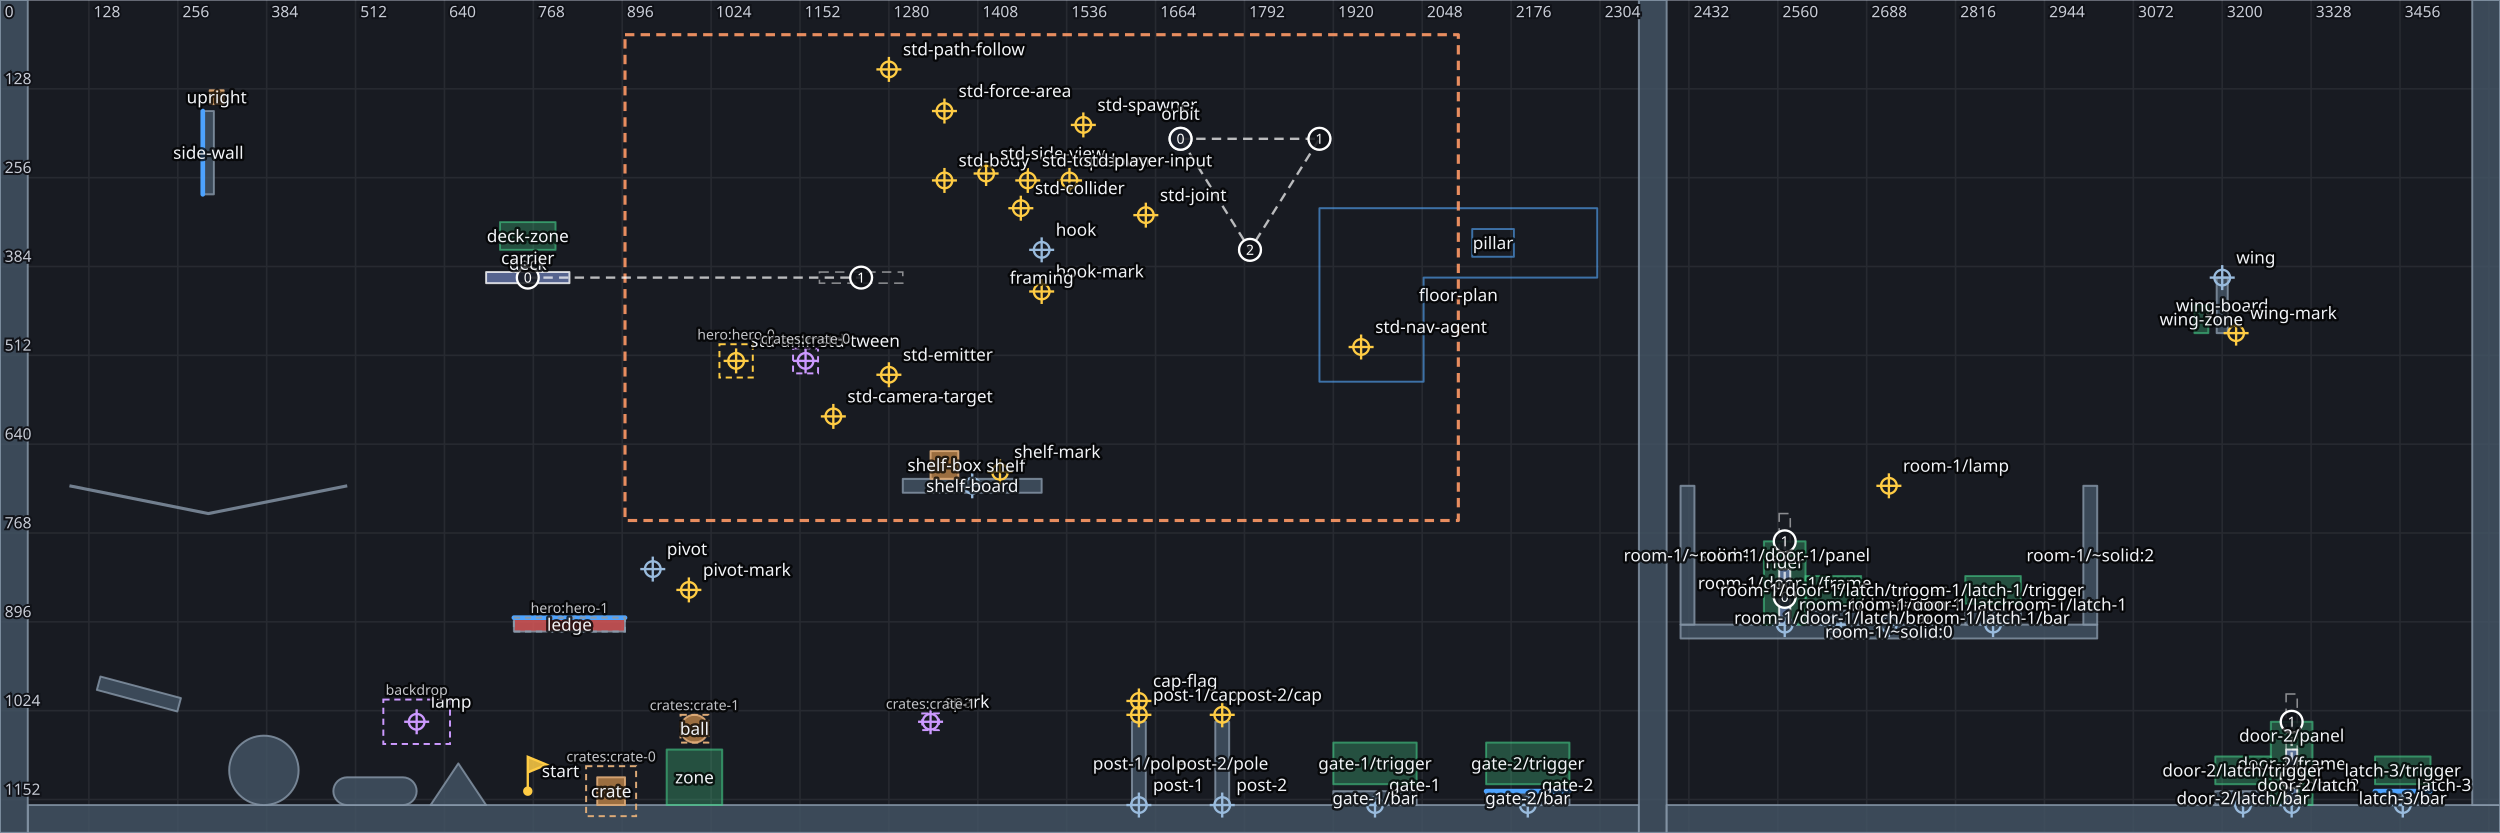
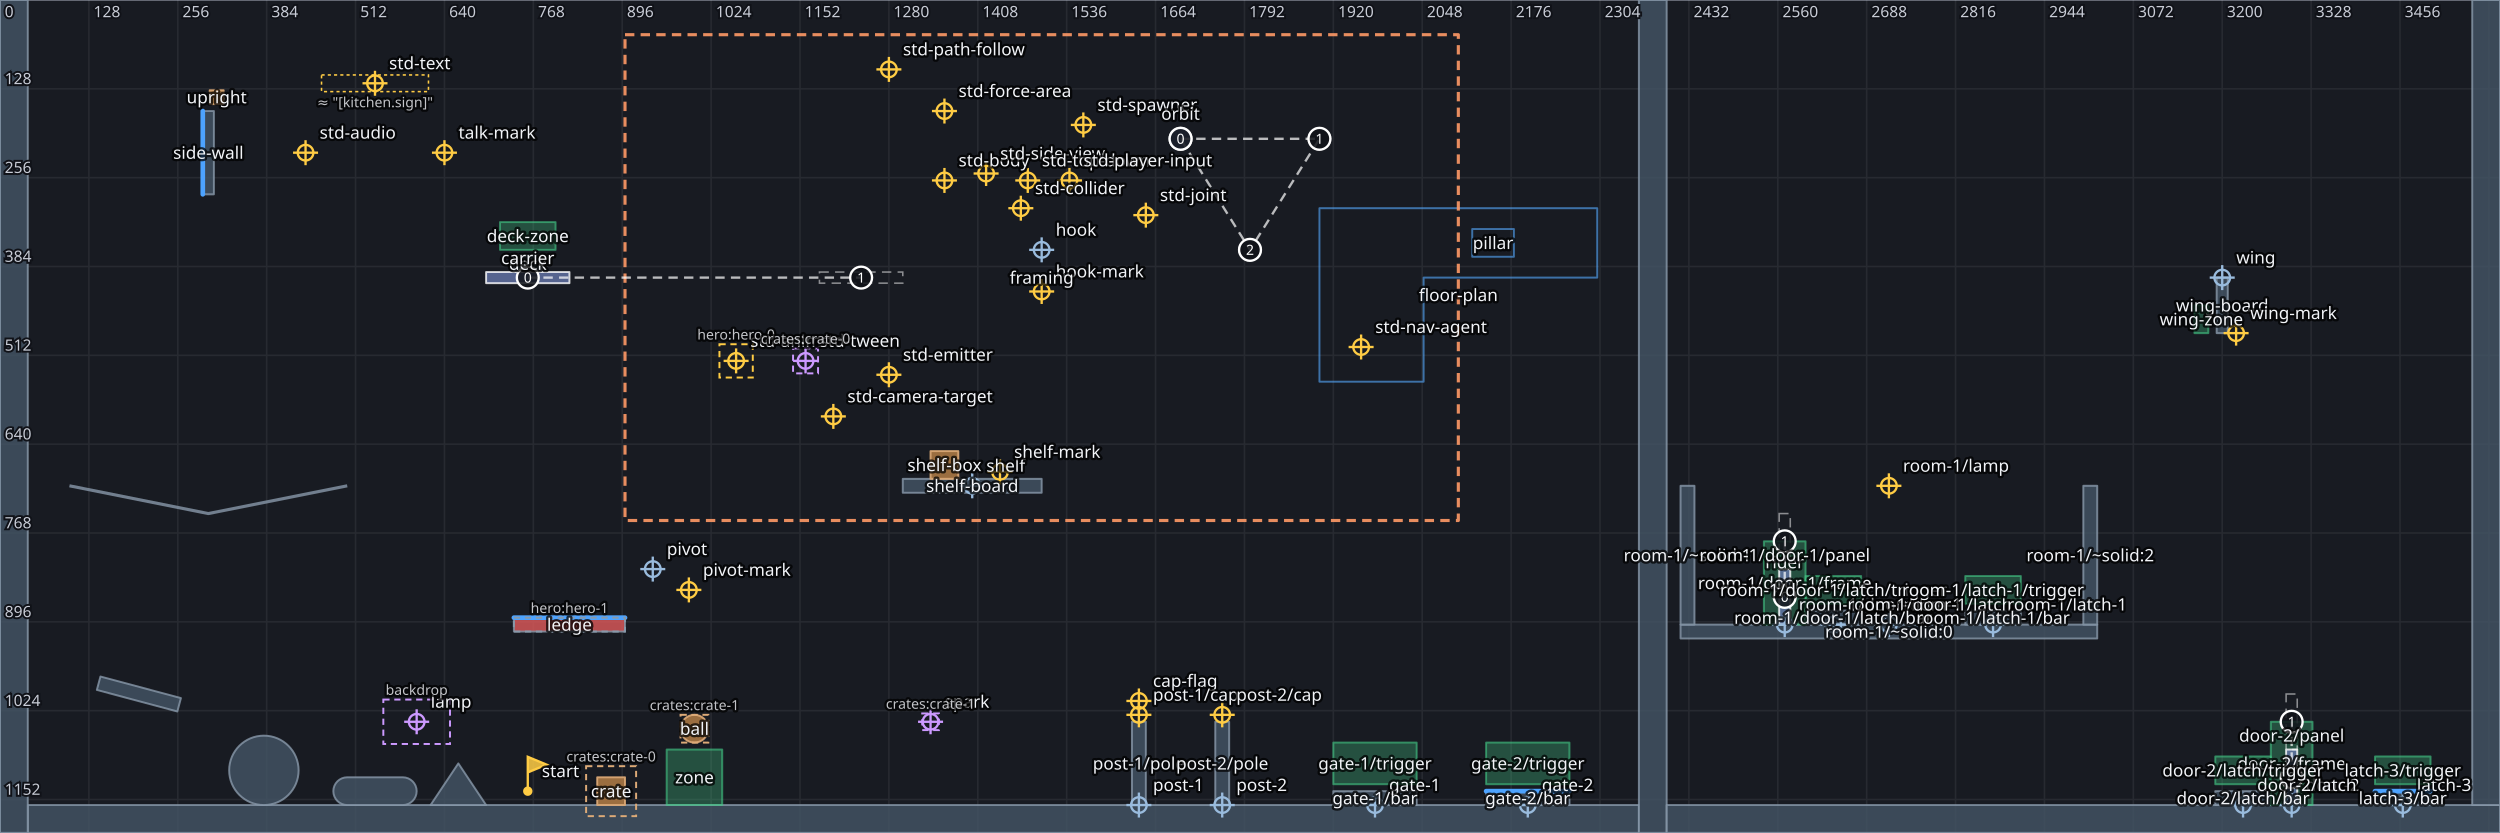
<svg xmlns="http://www.w3.org/2000/svg" width="1600" height="533" viewBox="0 0 3600 1200" preserveAspectRatio="none" font-family="Rubik, sans-serif" data-scene="kitchen-sink" data-scale="0.4444">
  <rect x="0" y="0" width="3600" height="1200" fill="#101218" />
  <rect id="bounds" x="0" y="0" width="3600" height="1200" fill="#181b22" stroke="#4a5060" stroke-width="2.25" />
  <g id="grid" fill="none" stroke-width="2.25">
    <path d="M128 0V1200M256 0V1200M384 0V1200M512 0V1200M640 0V1200M768 0V1200M896 0V1200M1024 0V1200M1152 0V1200M1280 0V1200M1408 0V1200M1536 0V1200M1664 0V1200M1792 0V1200M1920 0V1200M2048 0V1200M2176 0V1200M2304 0V1200M2432 0V1200M2560 0V1200M2688 0V1200M2816 0V1200M2944 0V1200M3072 0V1200M3200 0V1200M3328 0V1200M3456 0V1200M3584 0V1200M0 128H3600M0 256H3600M0 384H3600M0 512H3600M0 640H3600M0 768H3600M0 896H3600M0 1024H3600M0 1152H3600" stroke="#ffffff" stroke-opacity="0.07" />
    <path d="M0 0V1200M0 0H3600" stroke="#ffffff" stroke-opacity="0.25" />
  </g>
  <g id="entities">
    <path data-ref="~solid:0" data-type="solid" d="M40 1160L2360 1160L2360 1200L40 1200Z" fill="#445566" fill-opacity="0.8" stroke="#8899aa" stroke-opacity="0.8" stroke-width="2.81" stroke-linejoin="round" />
    <path data-ref="~solid:1" data-type="solid" d="M0 0L40 0L40 1200L0 1200Z" fill="#445566" fill-opacity="0.8" stroke="#8899aa" stroke-opacity="0.8" stroke-width="2.81" stroke-linejoin="round" />
    <path data-ref="~solid:2" data-type="solid" d="M2360 0L2400 0L2400 1200L2360 1200Z" fill="#445566" fill-opacity="0.8" stroke="#8899aa" stroke-opacity="0.8" stroke-width="2.81" stroke-linejoin="round" />
    <path data-ref="~solid:3" data-type="solid" d="M144.63 974.81L260.54 1005.87L255.37 1025.19L139.46 994.13Z" fill="#445566" fill-opacity="0.8" stroke="#8899aa" stroke-opacity="0.8" stroke-width="2.81" stroke-linejoin="round" />
    <path data-ref="~solid:4" data-type="solid" d="M430 1110A50 50 0 0 1 380 1160A50 50 0 0 1 330 1110A50 50 0 0 1 380 1060A50 50 0 0 1 430 1110Z" fill="#445566" fill-opacity="0.8" stroke="#8899aa" stroke-opacity="0.8" stroke-width="2.81" stroke-linejoin="round" />
    <path data-ref="~solid:5" data-type="solid" d="M580 1160L500 1160A20 20 0 0 1 480 1140A20 20 0 0 1 500 1120L580 1120A20 20 0 0 1 600 1140A20 20 0 0 1 580 1160Z" fill="#445566" fill-opacity="0.8" stroke="#8899aa" stroke-opacity="0.8" stroke-width="2.81" stroke-linejoin="round" />
    <path data-ref="~solid:6" data-type="solid" d="M620 1160L700 1160L660 1100Z" fill="#445566" fill-opacity="0.8" stroke="#8899aa" stroke-opacity="0.8" stroke-width="2.81" stroke-linejoin="round" />
    <path data-ref="~solid:7" data-type="solid" d="M100 700L300 740L500 700" fill="none" stroke="#8899aa" stroke-opacity="0.8" stroke-width="4.5" stroke-linejoin="round" />
    <path data-ref="~solid:8" data-type="solid" d="M2400 1160L3600 1160L3600 1200L2400 1200Z" fill="#445566" fill-opacity="0.8" stroke="#8899aa" stroke-opacity="0.8" stroke-width="2.81" stroke-linejoin="round" />
    <path data-ref="~solid:9" data-type="solid" d="M3560 0L3600 0L3600 1160L3560 1160Z" fill="#445566" fill-opacity="0.8" stroke="#8899aa" stroke-opacity="0.8" stroke-width="2.81" stroke-linejoin="round" />
    <path data-ref="ledge" data-type="solid" d="M740 890L900 890L900 910L740 910Z" fill="#e05a5a" fill-opacity="0.8" stroke="#8899aa" stroke-opacity="0.8" stroke-width="2.81" stroke-linejoin="round" />
    <path data-ref="deck" data-type="solid" d="M740 368L780 368L780 392L740 392Z" fill="#445566" fill-opacity="0.8" stroke="#8899aa" stroke-opacity="0.8" stroke-width="2.81" stroke-linejoin="round" />
    <path data-ref="shelf-board" data-type="solid" d="M1300 690L1500 690L1500 710L1300 710Z" fill="#445566" fill-opacity="0.8" stroke="#8899aa" stroke-opacity="0.8" stroke-width="2.81" stroke-linejoin="round" />
    <path data-ref="wing-board" data-type="solid" d="M3192 480L3192 400L3208 400L3208 480Z" fill="#445566" fill-opacity="0.8" stroke="#8899aa" stroke-opacity="0.8" stroke-width="2.81" stroke-linejoin="round" />
    <path data-ref="side-wall" data-type="solid" d="M292 160L308 160L308 280L292 280Z" fill="#445566" fill-opacity="0.8" stroke="#8899aa" stroke-opacity="0.8" stroke-width="2.81" stroke-linejoin="round" />
    <path data-ref="post-1/pole" data-type="solid" d="M1630 1040L1650 1040L1650 1160L1630 1160Z" fill="#445566" fill-opacity="0.8" stroke="#8899aa" stroke-opacity="0.8" stroke-width="2.81" stroke-linejoin="round" />
    <path data-ref="post-2/pole" data-type="solid" d="M1750 1040L1770 1040L1770 1160L1750 1160Z" fill="#445566" fill-opacity="0.8" stroke="#8899aa" stroke-opacity="0.8" stroke-width="2.81" stroke-linejoin="round" />
    <path data-ref="gate-1/bar" data-type="solid" d="M1920 1140L2040 1140L2040 1160L1920 1160Z" fill="#445566" fill-opacity="0.8" stroke="#8899aa" stroke-opacity="0.8" stroke-width="2.81" stroke-linejoin="round" />
    <path data-ref="gate-2/bar" data-type="solid" d="M2140 1140L2260 1140L2260 1160L2140 1160Z" fill="#445566" fill-opacity="0.8" stroke="#8899aa" stroke-opacity="0.8" stroke-width="2.81" stroke-linejoin="round" />
    <path data-ref="room-1/~solid:0" data-type="solid" d="M2420 900L3020 900L3020 920L2420 920Z" fill="#445566" fill-opacity="0.8" stroke="#8899aa" stroke-opacity="0.8" stroke-width="2.81" stroke-linejoin="round" />
    <path data-ref="room-1/~solid:1" data-type="solid" d="M2420 700L2440 700L2440 900L2420 900Z" fill="#445566" fill-opacity="0.8" stroke="#8899aa" stroke-opacity="0.8" stroke-width="2.81" stroke-linejoin="round" />
    <path data-ref="room-1/~solid:2" data-type="solid" d="M3000 700L3020 700L3020 900L3000 900Z" fill="#445566" fill-opacity="0.8" stroke="#8899aa" stroke-opacity="0.8" stroke-width="2.81" stroke-linejoin="round" />
    <path data-ref="room-1/door-1/latch/bar" data-type="solid" d="M2600 880L2680 880L2680 900L2600 900Z" fill="#445566" fill-opacity="0.8" stroke="#8899aa" stroke-opacity="0.8" stroke-width="2.81" stroke-linejoin="round" />
    <path data-ref="room-1/latch-1/bar" data-type="solid" d="M2830 880L2910 880L2910 900L2830 900Z" fill="#445566" fill-opacity="0.8" stroke="#8899aa" stroke-opacity="0.8" stroke-width="2.81" stroke-linejoin="round" />
    <path data-ref="door-2/latch/bar" data-type="solid" d="M3190 1140L3270 1140L3270 1160L3190 1160Z" fill="#445566" fill-opacity="0.8" stroke="#8899aa" stroke-opacity="0.8" stroke-width="2.81" stroke-linejoin="round" />
    <path data-ref="latch-3/bar" data-type="solid" d="M3420 1140L3500 1140L3500 1160L3420 1160Z" fill="#445566" fill-opacity="0.8" stroke="#8899aa" stroke-opacity="0.8" stroke-width="2.81" stroke-linejoin="round" />
    <path data-ref="zone" data-type="sensor" d="M960 1080L1040 1080L1040 1160L960 1160Z" fill="#44cc88" fill-opacity="0.3" stroke="#44cc88" stroke-opacity="0.6" stroke-width="2.81" stroke-linejoin="round" />
    <path data-ref="deck-zone" data-type="sensor" d="M720 320L800 320L800 360L720 360Z" fill="#44cc88" fill-opacity="0.3" stroke="#44cc88" stroke-opacity="0.6" stroke-width="2.81" stroke-linejoin="round" />
    <path data-ref="wing-zone" data-type="sensor" d="M3160 480L3160 440L3180 440L3180 480Z" fill="#44cc88" fill-opacity="0.3" stroke="#44cc88" stroke-opacity="0.6" stroke-width="2.81" stroke-linejoin="round" />
    <path data-ref="rider" data-type="sensor" d="M2558 800L2582 800L2582 820L2558 820Z" fill="#44cc88" fill-opacity="0.3" stroke="#44cc88" stroke-opacity="0.6" stroke-width="2.81" stroke-linejoin="round" />
    <path data-ref="gate-1/trigger" data-type="sensor" d="M1920 1070L2040 1070L2040 1130L1920 1130Z" fill="#44cc88" fill-opacity="0.3" stroke="#44cc88" stroke-opacity="0.6" stroke-width="2.81" stroke-linejoin="round" />
    <path data-ref="gate-2/trigger" data-type="sensor" d="M2140 1070L2260 1070L2260 1130L2140 1130Z" fill="#44cc88" fill-opacity="0.3" stroke="#44cc88" stroke-opacity="0.6" stroke-width="2.81" stroke-linejoin="round" />
    <path data-ref="room-1/door-1/frame" data-type="sensor" d="M2540 780L2600 780L2600 900L2540 900Z" fill="#44cc88" fill-opacity="0.3" stroke="#44cc88" stroke-opacity="0.6" stroke-width="2.81" stroke-linejoin="round" />
    <path data-ref="room-1/door-1/latch/trigger" data-type="sensor" d="M2600 830L2680 830L2680 870L2600 870Z" fill="#44cc88" fill-opacity="0.3" stroke="#44cc88" stroke-opacity="0.6" stroke-width="2.81" stroke-linejoin="round" />
    <path data-ref="room-1/latch-1/trigger" data-type="sensor" d="M2830 830L2910 830L2910 870L2830 870Z" fill="#44cc88" fill-opacity="0.3" stroke="#44cc88" stroke-opacity="0.6" stroke-width="2.81" stroke-linejoin="round" />
    <path data-ref="door-2/frame" data-type="sensor" d="M3270 1040L3330 1040L3330 1160L3270 1160Z" fill="#44cc88" fill-opacity="0.3" stroke="#44cc88" stroke-opacity="0.6" stroke-width="2.81" stroke-linejoin="round" />
    <path data-ref="door-2/latch/trigger" data-type="sensor" d="M3190 1090L3270 1090L3270 1130L3190 1130Z" fill="#44cc88" fill-opacity="0.3" stroke="#44cc88" stroke-opacity="0.6" stroke-width="2.81" stroke-linejoin="round" />
    <path data-ref="latch-3/trigger" data-type="sensor" d="M3420 1090L3500 1090L3500 1130L3420 1130Z" fill="#44cc88" fill-opacity="0.3" stroke="#44cc88" stroke-opacity="0.6" stroke-width="2.81" stroke-linejoin="round" />
    <path data-ref="crate" data-type="prop" d="M860 1120L900 1120L900 1160L860 1160Z" fill="#aa7744" fill-opacity="0.9" stroke="#ddaa77" stroke-opacity="0.9" stroke-width="2.81" stroke-linejoin="round" />
    <path data-ref="ball" data-type="prop" d="M1020 1050A20 20 0 0 1 1000 1070A20 20 0 0 1 980 1050A20 20 0 0 1 1000 1030A20 20 0 0 1 1020 1050Z" fill="#aa7744" fill-opacity="0.9" stroke="#ddaa77" stroke-opacity="0.9" stroke-width="2.81" stroke-linejoin="round" />
    <path data-ref="shelf-box" data-type="prop" d="M1340 650L1380 650L1380 690L1340 690Z" fill="#aa7744" fill-opacity="0.9" stroke="#ddaa77" stroke-opacity="0.9" stroke-width="2.81" stroke-linejoin="round" />
    <path data-ref="upright" data-type="prop" d="M302 130L322 130L322 150L302 150Z" fill="#aa7744" fill-opacity="0.9" stroke="#ddaa77" stroke-opacity="0.9" stroke-width="2.81" stroke-linejoin="round" />
    <path data-ref="carrier" data-type="follower" d="M700 392L820 392L820 408L700 408Z" fill="#6677aa" fill-opacity="0.8" stroke="#ffffff" stroke-opacity="0.8" stroke-width="2.81" stroke-linejoin="round" />
    <path data-ref="orbit" data-type="follower" d="M1716 200A16 16 0 0 1 1700 216A16 16 0 0 1 1684 200A16 16 0 0 1 1700 184A16 16 0 0 1 1716 200Z" fill="#6677aa" fill-opacity="0.8" stroke="#ffffff" stroke-opacity="0.8" stroke-width="2.81" stroke-linejoin="round" />
    <path data-ref="room-1/door-1/panel" data-type="follower" d="M2562 820L2578 820L2578 900L2562 900Z" fill="#6677aa" fill-opacity="0.8" stroke="#ffffff" stroke-opacity="0.8" stroke-width="2.81" stroke-linejoin="round" />
    <path data-ref="door-2/panel" data-type="follower" d="M3292 1080L3308 1080L3308 1160L3292 1160Z" fill="#6677aa" fill-opacity="0.8" stroke="#ffffff" stroke-opacity="0.8" stroke-width="2.81" stroke-linejoin="round" />
    <path data-ref="floor-plan" data-type="nav" d="M1900 300L2300 300L2300 400L2050 400L2050 550L1900 550Z" fill="none" stroke="#55aaff" stroke-opacity="0.6" stroke-width="2.81" stroke-linejoin="round" />
    <path data-ref="pillar" data-type="nav" d="M2120 330L2180 330L2180 370L2120 370Z" fill="none" stroke="#55aaff" stroke-opacity="0.6" stroke-width="2.81" stroke-linejoin="round" />
    <path data-ref="framing" data-type="camera-region" stroke-dasharray="13.5 9" d="M900 50L2100 50L2100 750L900 750Z" fill="none" stroke="#ff9966" stroke-opacity="0.9" stroke-width="4.5" stroke-linejoin="round" />
    <g data-ref="shelf" data-type="node" class="marker" fill="none" stroke="#99bbdd" stroke-width="3.38">
      <circle cx="1400" cy="700" r="11.25" />
      <path d="M1382 700H1418M1400 682V718" />
    </g>
    <g data-ref="wing" data-type="node" class="marker" fill="none" stroke="#99bbdd" stroke-width="3.38">
      <circle cx="3200" cy="400" r="11.25" />
      <path d="M3182 400H3218M3200 382V418" />
    </g>
    <g data-ref="pivot" data-type="node" class="marker" fill="none" stroke="#99bbdd" stroke-width="3.38">
      <circle cx="940" cy="820" r="11.25" />
      <path d="M922 820H958M940 802V838" />
    </g>
    <g data-ref="hook" data-type="node" class="marker" fill="none" stroke="#99bbdd" stroke-width="3.38">
      <circle cx="1500" cy="360" r="11.25" />
      <path d="M1482 360H1518M1500 342V378" />
    </g>
    <g data-ref="post-1" data-type="node" class="marker" fill="none" stroke="#99bbdd" stroke-width="3.38">
      <circle cx="1640" cy="1160" r="11.25" />
      <path d="M1622 1160H1658M1640 1142V1178" />
    </g>
    <g data-ref="post-2" data-type="node" class="marker" fill="none" stroke="#99bbdd" stroke-width="3.38">
      <circle cx="1760" cy="1160" r="11.25" />
      <path d="M1742 1160H1778M1760 1142V1178" />
    </g>
    <g data-ref="gate-1" data-type="node" class="marker" fill="none" stroke="#99bbdd" stroke-width="3.38">
      <circle cx="1980" cy="1160" r="11.25" />
      <path d="M1962 1160H1998M1980 1142V1178" />
    </g>
    <g data-ref="gate-2" data-type="node" class="marker" fill="none" stroke="#99bbdd" stroke-width="3.38">
      <circle cx="2200" cy="1160" r="11.25" />
      <path d="M2182 1160H2218M2200 1142V1178" />
    </g>
    <g data-ref="room-1" data-type="node" class="marker" fill="none" stroke="#99bbdd" stroke-width="3.38">
      <circle cx="2720" cy="900" r="11.25" />
      <path d="M2702 900H2738M2720 882V918" />
    </g>
    <g data-ref="room-1/door-1" data-type="node" class="marker" fill="none" stroke="#99bbdd" stroke-width="3.38">
      <circle cx="2570" cy="900" r="11.25" />
      <path d="M2552 900H2588M2570 882V918" />
    </g>
    <g data-ref="room-1/door-1/latch" data-type="node" class="marker" fill="none" stroke="#99bbdd" stroke-width="3.38">
      <circle cx="2640" cy="900" r="11.25" />
      <path d="M2622 900H2658M2640 882V918" />
    </g>
    <g data-ref="room-1/latch-1" data-type="node" class="marker" fill="none" stroke="#99bbdd" stroke-width="3.38">
      <circle cx="2870" cy="900" r="11.25" />
      <path d="M2852 900H2888M2870 882V918" />
    </g>
    <g data-ref="door-2" data-type="node" class="marker" fill="none" stroke="#99bbdd" stroke-width="3.38">
      <circle cx="3300" cy="1160" r="11.25" />
      <path d="M3282 1160H3318M3300 1142V1178" />
    </g>
    <g data-ref="door-2/latch" data-type="node" class="marker" fill="none" stroke="#99bbdd" stroke-width="3.38">
      <circle cx="3230" cy="1160" r="11.25" />
      <path d="M3212 1160H3248M3230 1142V1178" />
    </g>
    <g data-ref="latch-3" data-type="node" class="marker" fill="none" stroke="#99bbdd" stroke-width="3.38">
      <circle cx="3460" cy="1160" r="11.25" />
      <path d="M3442 1160H3478M3460 1142V1178" />
    </g>
    <g data-ref="start" data-type="marker" class="spawn">
      <path d="M760 1140V1090.5L787 1101.75L760 1113" fill="#ffcc44" fill-opacity="0.85" stroke="#ffcc44" stroke-width="3.38" />
      <circle cx="760" cy="1140" r="6.75" fill="#ffcc44" />
    </g>
    <g data-ref="shelf-mark" data-type="marker" class="marker" fill="none" stroke="#ffcc44" stroke-width="3.38">
      <circle cx="1440" cy="680" r="11.25" />
      <path d="M1422 680H1458M1440 662V698" />
    </g>
    <g data-ref="wing-mark" data-type="marker" class="marker" fill="none" stroke="#ffcc44" stroke-width="3.38">
      <circle cx="3220" cy="480" r="11.25" />
      <path d="M3202 480H3238M3220 462V498" />
    </g>
    <g data-ref="std-collider" data-type="marker" class="marker" fill="none" stroke="#ffcc44" stroke-width="3.38">
      <circle cx="1470" cy="300" r="11.25" />
      <path d="M1452 300H1488M1470 282V318" />
    </g>
    <g data-ref="std-body" data-type="marker" class="marker" fill="none" stroke="#ffcc44" stroke-width="3.38">
      <circle cx="1360" cy="260" r="11.25" />
      <path d="M1342 260H1378M1360 242V278" />
    </g>
    <g data-ref="std-side-view" data-type="marker" class="marker" fill="none" stroke="#ffcc44" stroke-width="3.38">
      <circle cx="1420" cy="250" r="11.25" />
      <path d="M1402 250H1438M1420 232V268" />
    </g>
    <g data-ref="std-top-down" data-type="marker" class="marker" fill="none" stroke="#ffcc44" stroke-width="3.38">
      <circle cx="1480" cy="260" r="11.25" />
      <path d="M1462 260H1498M1480 242V278" />
    </g>
    <g data-ref="std-player-input" data-type="marker" class="marker" fill="none" stroke="#ffcc44" stroke-width="3.38">
      <circle cx="1540" cy="260" r="11.25" />
      <path d="M1522 260H1558M1540 242V278" />
    </g>
    <g data-ref="std-joint" data-type="marker" class="marker" fill="none" stroke="#ffcc44" stroke-width="3.38">
      <circle cx="1650" cy="310" r="11.25" />
      <path d="M1632 310H1668M1650 292V328" />
    </g>
    <g data-ref="std-force-area" data-type="marker" class="marker" fill="none" stroke="#ffcc44" stroke-width="3.38">
      <circle cx="1360" cy="160" r="11.25" />
      <path d="M1342 160H1378M1360 142V178" />
    </g>
    <g data-ref="std-path-follow" data-type="marker" class="marker" fill="none" stroke="#ffcc44" stroke-width="3.38">
      <circle cx="1280" cy="100" r="11.25" />
      <path d="M1262 100H1298M1280 82V118" />
    </g>
    <g data-ref="std-spawner" data-type="marker" class="marker" fill="none" stroke="#ffcc44" stroke-width="3.38">
      <circle cx="1560" cy="180" r="11.25" />
      <path d="M1542 180H1578M1560 162V198" />
    </g>
    <g data-ref="std-nav-agent" data-type="marker" class="marker" fill="none" stroke="#ffcc44" stroke-width="3.38">
      <circle cx="1960" cy="500" r="11.25" />
      <path d="M1942 500H1978M1960 482V518" />
    </g>
    <g data-ref="std-camera-target" data-type="marker" class="marker" fill="none" stroke="#ffcc44" stroke-width="3.38">
      <circle cx="1200" cy="600" r="11.25" />
      <path d="M1182 600H1218M1200 582V618" />
    </g>
    <g data-ref="std-anim" data-type="marker" class="marker" fill="none" stroke="#ffcc44" stroke-width="3.38">
      <circle cx="1060" cy="520" r="11.25" />
      <path d="M1042 520H1078M1060 502V538" />
    </g>
    <g data-ref="std-emitter" data-type="marker" class="marker" fill="none" stroke="#ffcc44" stroke-width="3.38">
      <circle cx="1280" cy="540" r="11.25" />
      <path d="M1262 540H1298M1280 522V558" />
    </g>
    <g data-ref="cap-flag" data-type="marker" class="marker" fill="none" stroke="#ffcc44" stroke-width="3.38">
      <circle cx="1640" cy="1010" r="11.25" />
      <path d="M1622 1010H1658M1640 992V1028" />
    </g>
    <g data-ref="hook-mark" data-type="marker" class="marker" fill="none" stroke="#ffcc44" stroke-width="3.38">
      <circle cx="1500" cy="420" r="11.25" />
      <path d="M1482 420H1518M1500 402V438" />
    </g>
    <g data-ref="pivot-mark" data-type="marker" class="marker" fill="none" stroke="#ffcc44" stroke-width="3.38">
      <circle cx="991.96" cy="850" r="11.25" />
      <path d="M973.96 850H1009.96M991.96 832V868" />
    </g>
+     <g data-ref="std-text" data-type="marker" class="marker" fill="none" stroke="#ffcc44" stroke-width="3.38">
+       <circle cx="540" cy="120" r="11.25" />
+       <path d="M522 120H558M540 102V138" />
+     </g>
+     <g data-ref="std-audio" data-type="marker" class="marker" fill="none" stroke="#ffcc44" stroke-width="3.38">
+       <circle cx="440" cy="220" r="11.25" />
+       <path d="M422 220H458M440 202V238" />
+     </g>
+     <g data-ref="talk-mark" data-type="marker" class="marker" fill="none" stroke="#ffcc44" stroke-width="3.38">
+       <circle cx="640" cy="220" r="11.25" />
+       <path d="M622 220H658M640 202V238" />
+     </g>
    <g data-ref="post-1/cap" data-type="marker" class="marker" fill="none" stroke="#ffcc44" stroke-width="3.38">
      <circle cx="1640" cy="1030" r="11.25" />
      <path d="M1622 1030H1658M1640 1012V1048" />
    </g>
    <g data-ref="post-2/cap" data-type="marker" class="marker" fill="none" stroke="#ffcc44" stroke-width="3.38">
      <circle cx="1760" cy="1030" r="11.25" />
      <path d="M1742 1030H1778M1760 1012V1048" />
    </g>
    <g data-ref="room-1/lamp" data-type="marker" class="marker" fill="none" stroke="#ffcc44" stroke-width="3.38">
      <circle cx="2720" cy="700" r="11.25" />
      <path d="M2702 700H2738M2720 682V718" />
    </g>
    <g data-ref="lamp" data-type="decor" class="marker" fill="none" stroke="#cc99ff" stroke-width="3.38">
      <circle cx="600" cy="1040" r="11.25" />
      <path d="M582 1040H618M600 1022V1058" />
    </g>
    <g data-ref="spark" data-type="decor" class="marker" fill="none" stroke="#cc99ff" stroke-width="3.38">
      <circle cx="1340" cy="1040" r="11.25" />
      <path d="M1322 1040H1358M1340 1022V1058" />
    </g>
    <g data-ref="std-tween" data-type="decor" class="marker" fill="none" stroke="#cc99ff" stroke-width="3.38">
      <circle cx="1160" cy="520" r="11.25" />
      <path d="M1142 520H1178M1160 502V538" />
    </g>
  </g>
  <g id="one-way" fill="none" stroke="#4da3ff" stroke-width="6.75" stroke-linecap="round">
    <path data-one-way="ledge" data-side="up" d="M740 890L900 890" />
    <path data-one-way="side-wall" data-side="left" d="M292 280L292 160" />
    <path data-one-way="gate-2/bar" data-side="up" d="M2140 1140L2260 1140" />
    <path data-one-way="latch-3/bar" data-side="up" d="M3420 1140L3500 1140" />
  </g>
  <g id="sprites" fill="none" stroke-width="2.81" stroke-dasharray="9 6.75">
    <path data-sprite="ledge" data-asset="hero" data-frame="hero-1" d="M740 890L900 890L900 910L740 910Z" stroke="#8899aa" />
    <path data-sprite="std-anim" data-asset="hero" data-frame="hero-0" d="M1036 496L1084 496L1084 544L1036 544Z" stroke="#ffcc44" />
    <path data-sprite="crate" data-asset="crates" data-frame="crate-0" d="M844 1104L916 1104L916 1176L844 1176Z" stroke="#ddaa77" />
    <path data-sprite="ball" data-asset="crates" data-frame="crate-1" d="M980 1030L1020 1030L1020 1070L980 1070Z" stroke="#ddaa77" />
    <path data-sprite="lamp" data-asset="backdrop" d="M552 1008L648 1008L648 1072L552 1072Z" stroke="#cc99ff" />
    <path data-sprite="spark" data-asset="crates" data-frame="crate-1" d="M1328 1028L1352 1028L1352 1052L1328 1052Z" stroke="#cc99ff" />
    <path data-sprite="std-tween" data-asset="crates" data-frame="crate-0" d="M1142 502L1178 502L1178 538L1142 538Z" stroke="#cc99ff" />
+   </g>
+   <g id="texts" fill="none" stroke-width="2.25" stroke-dasharray="4.5 4.5">
+     <path data-text="std-text" data-key="kitchen.sign" data-exact="false" d="M463 108L617 108L617 132L463 132Z" stroke="#ffcc44" />
  </g>
  <g id="paths" fill="none">
    <g data-path="carrier" stroke="#ffffff">
      <path d="M760 400L1240 400" stroke-opacity="0.7" stroke-width="3.38" stroke-dasharray="13.5 9" />
      <path d="M1180 392L1300 392L1300 408L1180 408Z" stroke-opacity="0.5" stroke-width="2.25" stroke-dasharray="13.5 9" />
      <circle cx="760" cy="400" r="15.75" fill="#101218" fill-opacity="0.85" stroke-width="3.38" />
      <text x="760" y="407.2" font-size="20.25" text-anchor="middle" fill="#ffffff" stroke="none">0</text>
      <circle cx="1240" cy="400" r="15.75" fill="#101218" fill-opacity="0.85" stroke-width="3.38" />
      <text x="1240" y="407.2" font-size="20.25" text-anchor="middle" fill="#ffffff" stroke="none">1</text>
    </g>
    <g data-path="orbit" stroke="#ffffff">
      <path d="M1700 200L1900 200L1800 360Z" stroke-opacity="0.7" stroke-width="3.38" stroke-dasharray="13.5 9" />
      <path d="M1916 200A16 16 0 0 1 1900 216A16 16 0 0 1 1884 200A16 16 0 0 1 1900 184A16 16 0 0 1 1916 200Z" stroke-opacity="0.5" stroke-width="2.25" stroke-dasharray="13.5 9" />
      <path d="M1816 360A16 16 0 0 1 1800 376A16 16 0 0 1 1784 360A16 16 0 0 1 1800 344A16 16 0 0 1 1816 360Z" stroke-opacity="0.5" stroke-width="2.25" stroke-dasharray="13.5 9" />
      <circle cx="1700" cy="200" r="15.75" fill="#101218" fill-opacity="0.85" stroke-width="3.38" />
      <text x="1700" y="207.2" font-size="20.25" text-anchor="middle" fill="#ffffff" stroke="none">0</text>
      <circle cx="1900" cy="200" r="15.75" fill="#101218" fill-opacity="0.85" stroke-width="3.38" />
      <text x="1900" y="207.2" font-size="20.25" text-anchor="middle" fill="#ffffff" stroke="none">1</text>
      <circle cx="1800" cy="360" r="15.75" fill="#101218" fill-opacity="0.85" stroke-width="3.38" />
      <text x="1800" y="367.2" font-size="20.25" text-anchor="middle" fill="#ffffff" stroke="none">2</text>
    </g>
    <g data-path="room-1/door-1/panel" stroke="#ffffff">
      <path d="M2570 860L2570 780" stroke-opacity="0.7" stroke-width="3.38" stroke-dasharray="13.5 9" />
      <path d="M2562 740L2578 740L2578 820L2562 820Z" stroke-opacity="0.5" stroke-width="2.25" stroke-dasharray="13.5 9" />
      <circle cx="2570" cy="860" r="15.75" fill="#101218" fill-opacity="0.85" stroke-width="3.38" />
      <text x="2570" y="867.2" font-size="20.25" text-anchor="middle" fill="#ffffff" stroke="none">0</text>
      <circle cx="2570" cy="780" r="15.75" fill="#101218" fill-opacity="0.85" stroke-width="3.38" />
      <text x="2570" y="787.2" font-size="20.25" text-anchor="middle" fill="#ffffff" stroke="none">1</text>
    </g>
    <g data-path="door-2/panel" stroke="#ffffff">
      <path d="M3300 1120L3300 1040" stroke-opacity="0.7" stroke-width="3.38" stroke-dasharray="13.5 9" />
      <path d="M3292 1000L3308 1000L3308 1080L3292 1080Z" stroke-opacity="0.5" stroke-width="2.25" stroke-dasharray="13.5 9" />
      <circle cx="3300" cy="1120" r="15.75" fill="#101218" fill-opacity="0.85" stroke-width="3.38" />
      <text x="3300" y="1127.2" font-size="20.25" text-anchor="middle" fill="#ffffff" stroke="none">0</text>
      <circle cx="3300" cy="1040" r="15.75" fill="#101218" fill-opacity="0.85" stroke-width="3.38" />
      <text x="3300" y="1047.2" font-size="20.25" text-anchor="middle" fill="#ffffff" stroke="none">1</text>
    </g>
  </g>
  <g id="labels" text-anchor="middle" fill="#f2f4f8" stroke="#000000" stroke-opacity="0.75" stroke-width="6.75" stroke-linejoin="round" paint-order="stroke">
    <text x="1420.25" y="679.75" font-size="24.75" text-anchor="start">shelf</text>
    <text x="3220.25" y="379.75" font-size="24.75" text-anchor="start">wing</text>
    <text x="960.25" y="799.75" font-size="24.75" text-anchor="start">pivot</text>
    <text x="1520.25" y="339.75" font-size="24.75" text-anchor="start">hook</text>
    <text x="1660.25" y="1139.75" font-size="24.75" text-anchor="start">post-1</text>
    <text x="1780.25" y="1139.75" font-size="24.75" text-anchor="start">post-2</text>
    <text x="2000.25" y="1139.75" font-size="24.75" text-anchor="start">gate-1</text>
    <text x="2220.25" y="1139.75" font-size="24.75" text-anchor="start">gate-2</text>
    <text x="2740.25" y="879.75" font-size="24.75" text-anchor="start">room-1</text>
    <text x="2590.25" y="879.75" font-size="24.75" text-anchor="start">room-1/door-1</text>
    <text x="2660.25" y="879.75" font-size="24.75" text-anchor="start">room-1/door-1/latch</text>
    <text x="2890.25" y="879.75" font-size="24.75" text-anchor="start">room-1/latch-1</text>
    <text x="3320.25" y="1139.75" font-size="24.75" text-anchor="start">door-2</text>
    <text x="3250.25" y="1139.75" font-size="24.75" text-anchor="start">door-2/latch</text>
    <text x="3480.25" y="1139.75" font-size="24.75" text-anchor="start">latch-3</text>
    <text x="820" y="908.84" font-size="24.75">ledge</text>
    <text class="sprite-label" x="820" y="883.25" font-size="20.25" fill-opacity="0.8">hero:hero-1</text>
    <text x="760" y="388.84" font-size="24.75">deck</text>
    <text x="1400" y="708.84" font-size="24.75">shelf-board</text>
    <text x="3200" y="448.84" font-size="24.75">wing-board</text>
    <text x="300" y="228.84" font-size="24.75">side-wall</text>
    <text x="1640" y="1108.84" font-size="24.75">post-1/pole</text>
    <text x="1760" y="1108.84" font-size="24.75">post-2/pole</text>
    <text x="1980" y="1158.84" font-size="24.75">gate-1/bar</text>
    <text x="2200" y="1158.84" font-size="24.75">gate-2/bar</text>
    <text x="2720" y="918.84" font-size="24.75">room-1/~solid:0</text>
    <text x="2430" y="808.84" font-size="24.75">room-1/~solid:1</text>
    <text x="3010" y="808.84" font-size="24.75">room-1/~solid:2</text>
    <text x="2640" y="898.84" font-size="24.75">room-1/door-1/latch/bar</text>
    <text x="2870" y="898.84" font-size="24.75">room-1/latch-1/bar</text>
    <text x="3230" y="1158.84" font-size="24.75">door-2/latch/bar</text>
    <text x="3460" y="1158.84" font-size="24.75">latch-3/bar</text>
    <text x="1000" y="1128.84" font-size="24.75">zone</text>
    <text x="760" y="348.84" font-size="24.75">deck-zone</text>
    <text x="3170" y="468.84" font-size="24.75">wing-zone</text>
    <text x="2570" y="818.84" font-size="24.75">rider</text>
    <text x="1980" y="1108.84" font-size="24.75">gate-1/trigger</text>
    <text x="2200" y="1108.84" font-size="24.75">gate-2/trigger</text>
    <text x="2570" y="848.84" font-size="24.75">room-1/door-1/frame</text>
    <text x="2640" y="858.84" font-size="24.75">room-1/door-1/latch/trigger</text>
    <text x="2870" y="858.84" font-size="24.75">room-1/latch-1/trigger</text>
    <text x="3300" y="1108.84" font-size="24.75">door-2/frame</text>
    <text x="3230" y="1118.84" font-size="24.75">door-2/latch/trigger</text>
    <text x="3460" y="1118.84" font-size="24.75">latch-3/trigger</text>
    <text x="780.25" y="1119.75" font-size="24.75" text-anchor="start">start</text>
    <text x="1460.25" y="659.75" font-size="24.75" text-anchor="start">shelf-mark</text>
    <text x="3240.25" y="459.75" font-size="24.75" text-anchor="start">wing-mark</text>
    <text x="1490.25" y="279.75" font-size="24.75" text-anchor="start">std-collider</text>
    <text x="1380.25" y="239.75" font-size="24.75" text-anchor="start">std-body</text>
    <text x="1440.25" y="229.75" font-size="24.75" text-anchor="start">std-side-view</text>
    <text x="1500.25" y="239.75" font-size="24.75" text-anchor="start">std-top-down</text>
    <text x="1560.25" y="239.75" font-size="24.75" text-anchor="start">std-player-input</text>
    <text x="1670.25" y="289.75" font-size="24.75" text-anchor="start">std-joint</text>
    <text x="1380.25" y="139.75" font-size="24.75" text-anchor="start">std-force-area</text>
    <text x="1300.25" y="79.75" font-size="24.75" text-anchor="start">std-path-follow</text>
    <text x="1580.25" y="159.75" font-size="24.75" text-anchor="start">std-spawner</text>
    <text x="1980.25" y="479.75" font-size="24.75" text-anchor="start">std-nav-agent</text>
    <text x="1220.25" y="579.75" font-size="24.75" text-anchor="start">std-camera-target</text>
    <text x="1080.25" y="499.75" font-size="24.75" text-anchor="start">std-anim</text>
    <text class="sprite-label" x="1060" y="489.25" font-size="20.25" fill-opacity="0.8">hero:hero-0</text>
    <text x="1300.25" y="519.75" font-size="24.75" text-anchor="start">std-emitter</text>
    <text x="1660.25" y="989.75" font-size="24.75" text-anchor="start">cap-flag</text>
    <text x="1520.25" y="399.75" font-size="24.75" text-anchor="start">hook-mark</text>
    <text x="1012.21" y="829.75" font-size="24.75" text-anchor="start">pivot-mark</text>
+     <text x="560.25" y="99.75" font-size="24.75" text-anchor="start">std-text</text>
+     <text x="460.25" y="199.75" font-size="24.75" text-anchor="start">std-audio</text>
+     <text x="660.25" y="199.75" font-size="24.75" text-anchor="start">talk-mark</text>
    <text x="1660.25" y="1009.75" font-size="24.75" text-anchor="start">post-1/cap</text>
    <text x="1780.25" y="1009.75" font-size="24.75" text-anchor="start">post-2/cap</text>
    <text x="2740.25" y="679.75" font-size="24.75" text-anchor="start">room-1/lamp</text>
    <text x="880" y="1148.84" font-size="24.75">crate</text>
    <text class="sprite-label" x="880" y="1097.25" font-size="20.25" fill-opacity="0.8">crates:crate-0</text>
    <text x="1000" y="1058.84" font-size="24.75">ball</text>
    <text class="sprite-label" x="1000" y="1023.25" font-size="20.25" fill-opacity="0.8">crates:crate-1</text>
    <text x="1360" y="678.84" font-size="24.75">shelf-box</text>
    <text x="312" y="148.84" font-size="24.75">upright</text>
    <text x="760" y="380.59" font-size="24.75">carrier</text>
    <text x="1700" y="172.59" font-size="24.75">orbit</text>
    <text x="2570" y="808.59" font-size="24.75">room-1/door-1/panel</text>
    <text x="3300" y="1068.59" font-size="24.75">door-2/panel</text>
    <text x="620.25" y="1019.75" font-size="24.75" text-anchor="start">lamp</text>
    <text class="sprite-label" x="600" y="1001.25" font-size="20.25" fill-opacity="0.8">backdrop</text>
    <text x="1360.25" y="1019.75" font-size="24.75" text-anchor="start">spark</text>
    <text class="sprite-label" x="1340" y="1021.25" font-size="20.25" fill-opacity="0.8">crates:crate-1</text>
    <text x="1180.25" y="499.75" font-size="24.75" text-anchor="start">std-tween</text>
    <text class="sprite-label" x="1160" y="495.25" font-size="20.25" fill-opacity="0.8">crates:crate-0</text>
    <text x="2100" y="433.84" font-size="24.75">floor-plan</text>
    <text x="2150" y="358.84" font-size="24.75">pillar</text>
    <text x="1500" y="408.84" font-size="24.75">framing</text>
+     <text class="text-label" data-text="std-text" x="540" y="154.5" font-size="20.25" fill-opacity="0.8">≈ "[kitchen.sign]"</text>
  </g>
  <g id="ticks" font-size="22.5" fill="#c8ccd6" stroke="#101218" stroke-width="5.63" paint-order="stroke">
    <text x="6.75" y="24.75">0</text>
    <text x="134.75" y="24.75">128</text>
    <text x="262.75" y="24.75">256</text>
    <text x="390.75" y="24.75">384</text>
    <text x="518.75" y="24.75">512</text>
    <text x="646.75" y="24.75">640</text>
    <text x="774.75" y="24.75">768</text>
    <text x="902.75" y="24.75">896</text>
    <text x="1030.75" y="24.75">1024</text>
    <text x="1158.75" y="24.75">1152</text>
    <text x="1286.75" y="24.75">1280</text>
    <text x="1414.75" y="24.75">1408</text>
    <text x="1542.75" y="24.75">1536</text>
    <text x="1670.75" y="24.75">1664</text>
    <text x="1798.75" y="24.75">1792</text>
    <text x="1926.75" y="24.75">1920</text>
    <text x="2054.75" y="24.75">2048</text>
    <text x="2182.75" y="24.75">2176</text>
    <text x="2310.75" y="24.75">2304</text>
    <text x="2438.75" y="24.75">2432</text>
    <text x="2566.75" y="24.75">2560</text>
    <text x="2694.75" y="24.75">2688</text>
    <text x="2822.75" y="24.75">2816</text>
    <text x="2950.75" y="24.75">2944</text>
    <text x="3078.75" y="24.75">3072</text>
    <text x="3206.75" y="24.75">3200</text>
    <text x="3334.75" y="24.75">3328</text>
    <text x="3462.75" y="24.75">3456</text>
    <text x="6.75" y="121.25">128</text>
    <text x="6.75" y="249.25">256</text>
    <text x="6.75" y="377.25">384</text>
    <text x="6.75" y="505.25">512</text>
    <text x="6.75" y="633.25">640</text>
    <text x="6.75" y="761.25">768</text>
    <text x="6.75" y="889.25">896</text>
    <text x="6.75" y="1017.25">1024</text>
    <text x="6.75" y="1145.25">1152</text>
  </g>
</svg>
